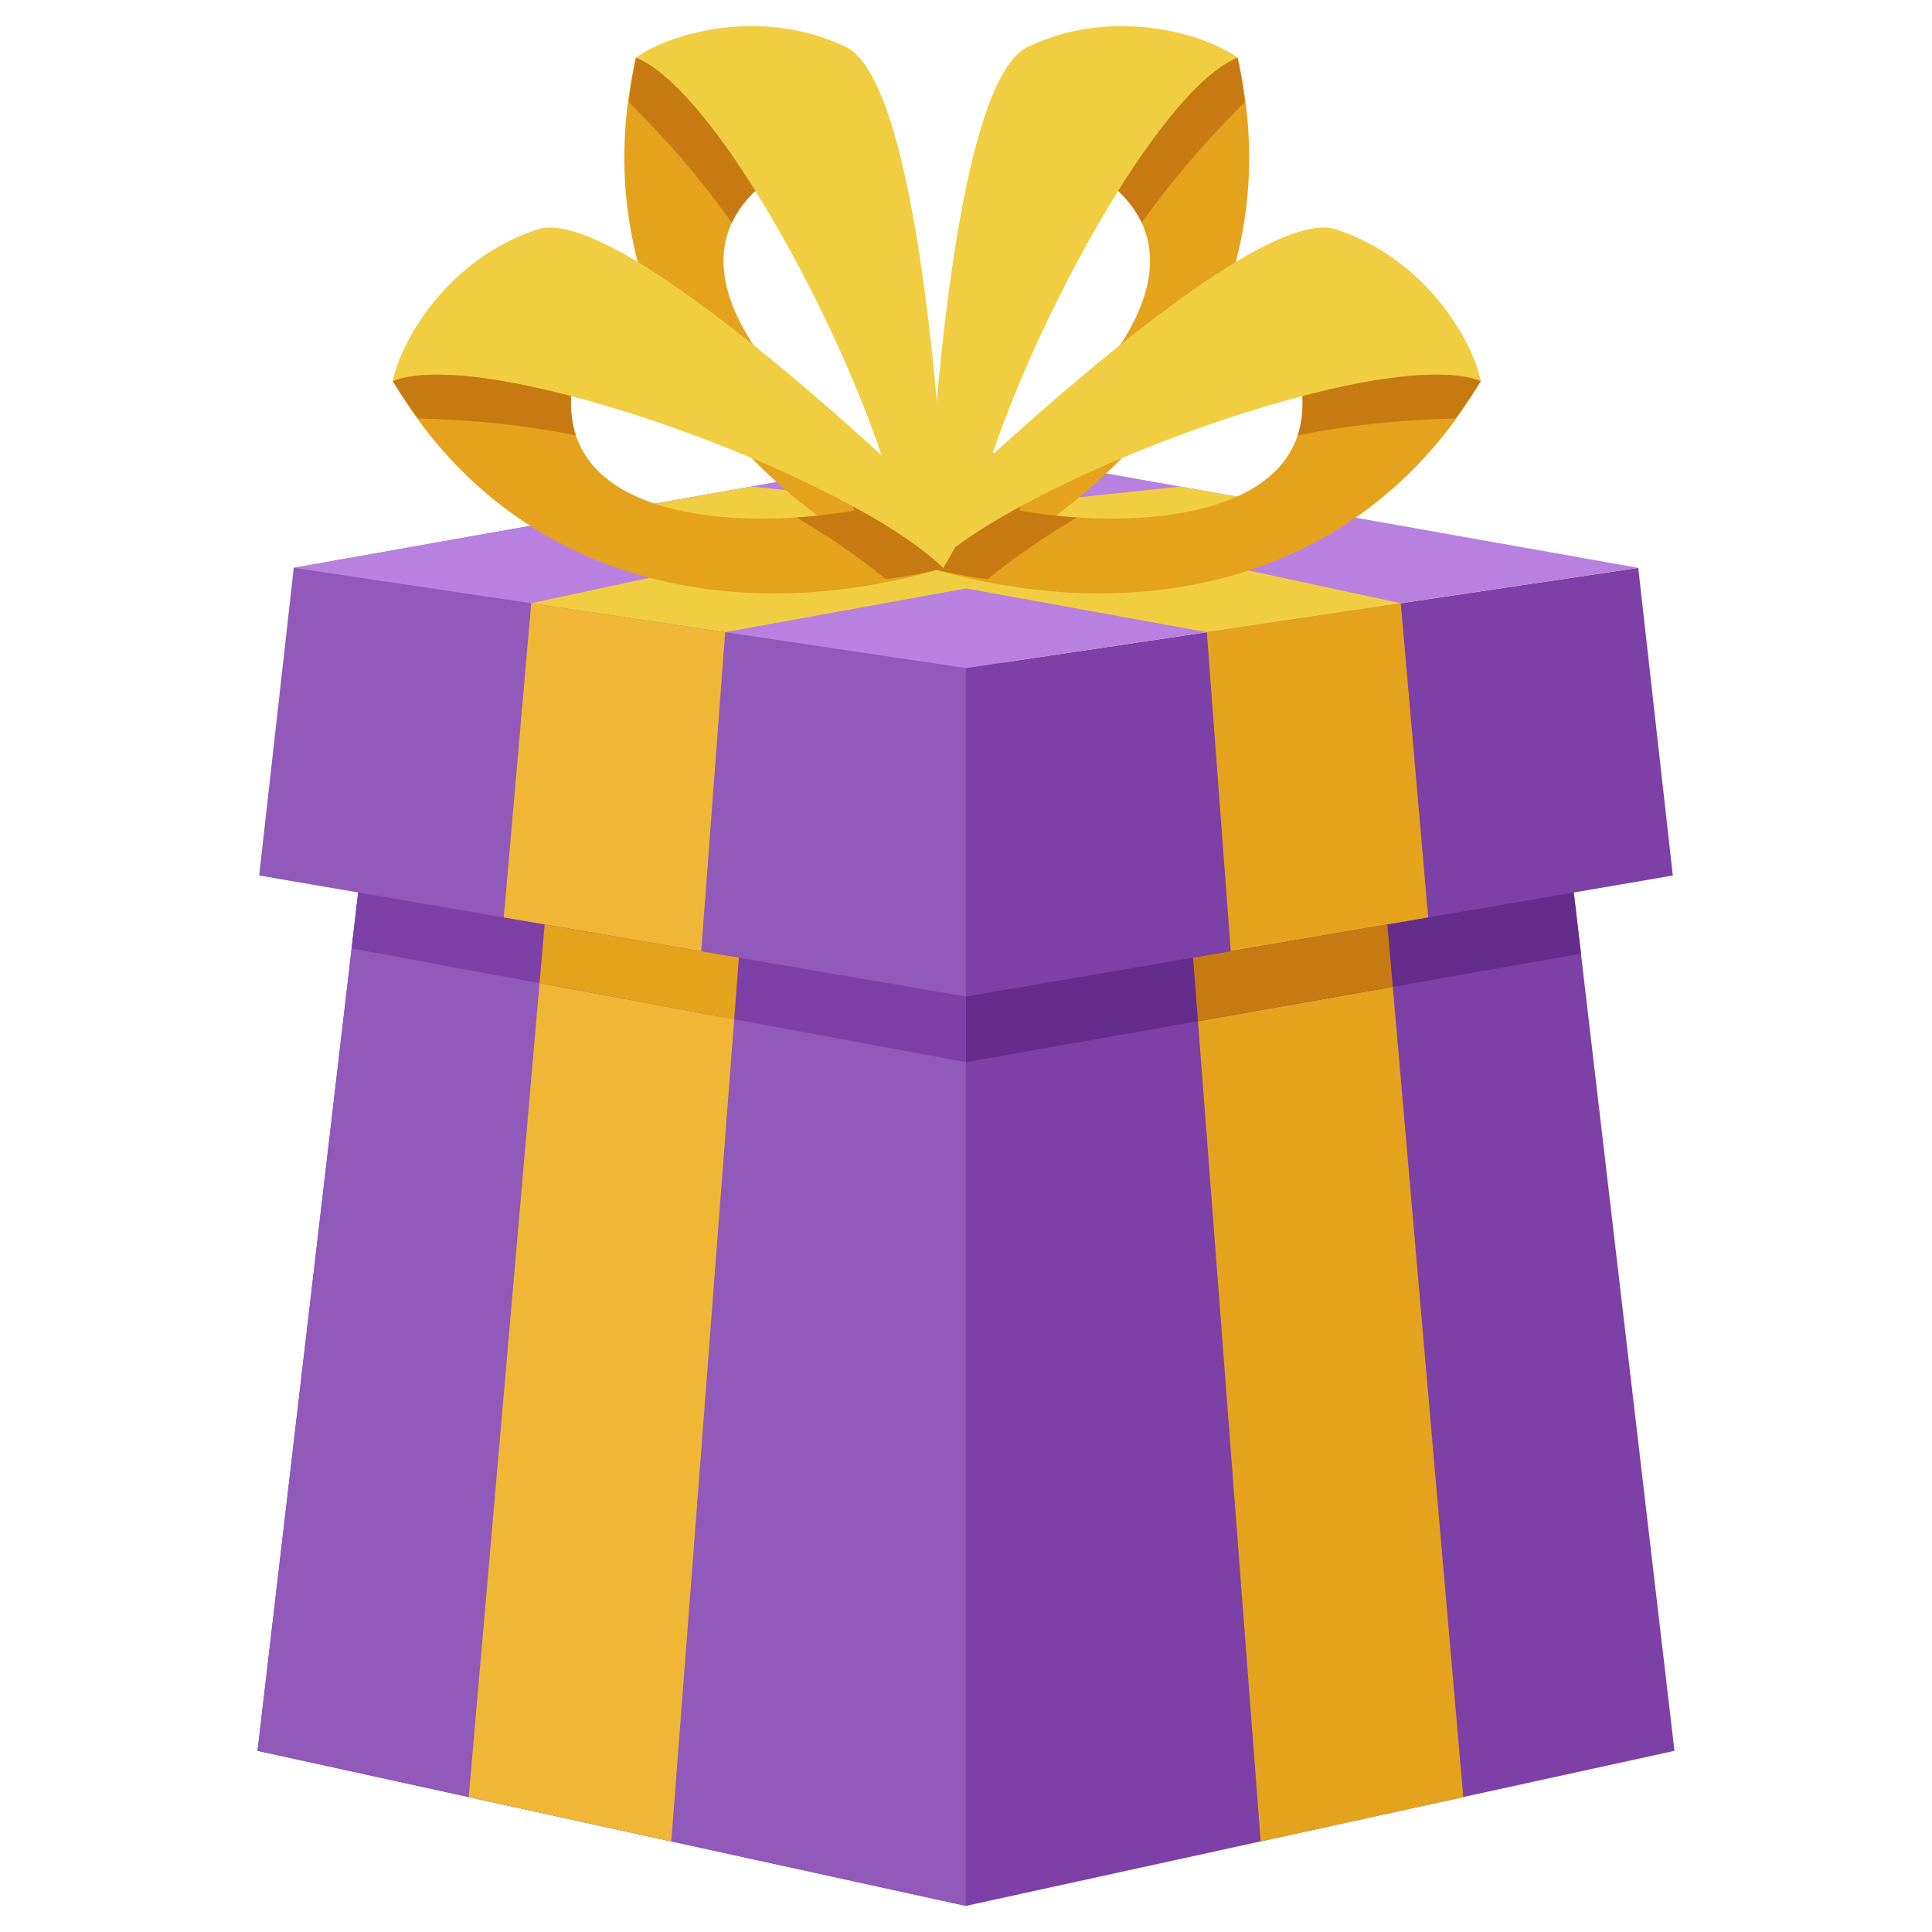
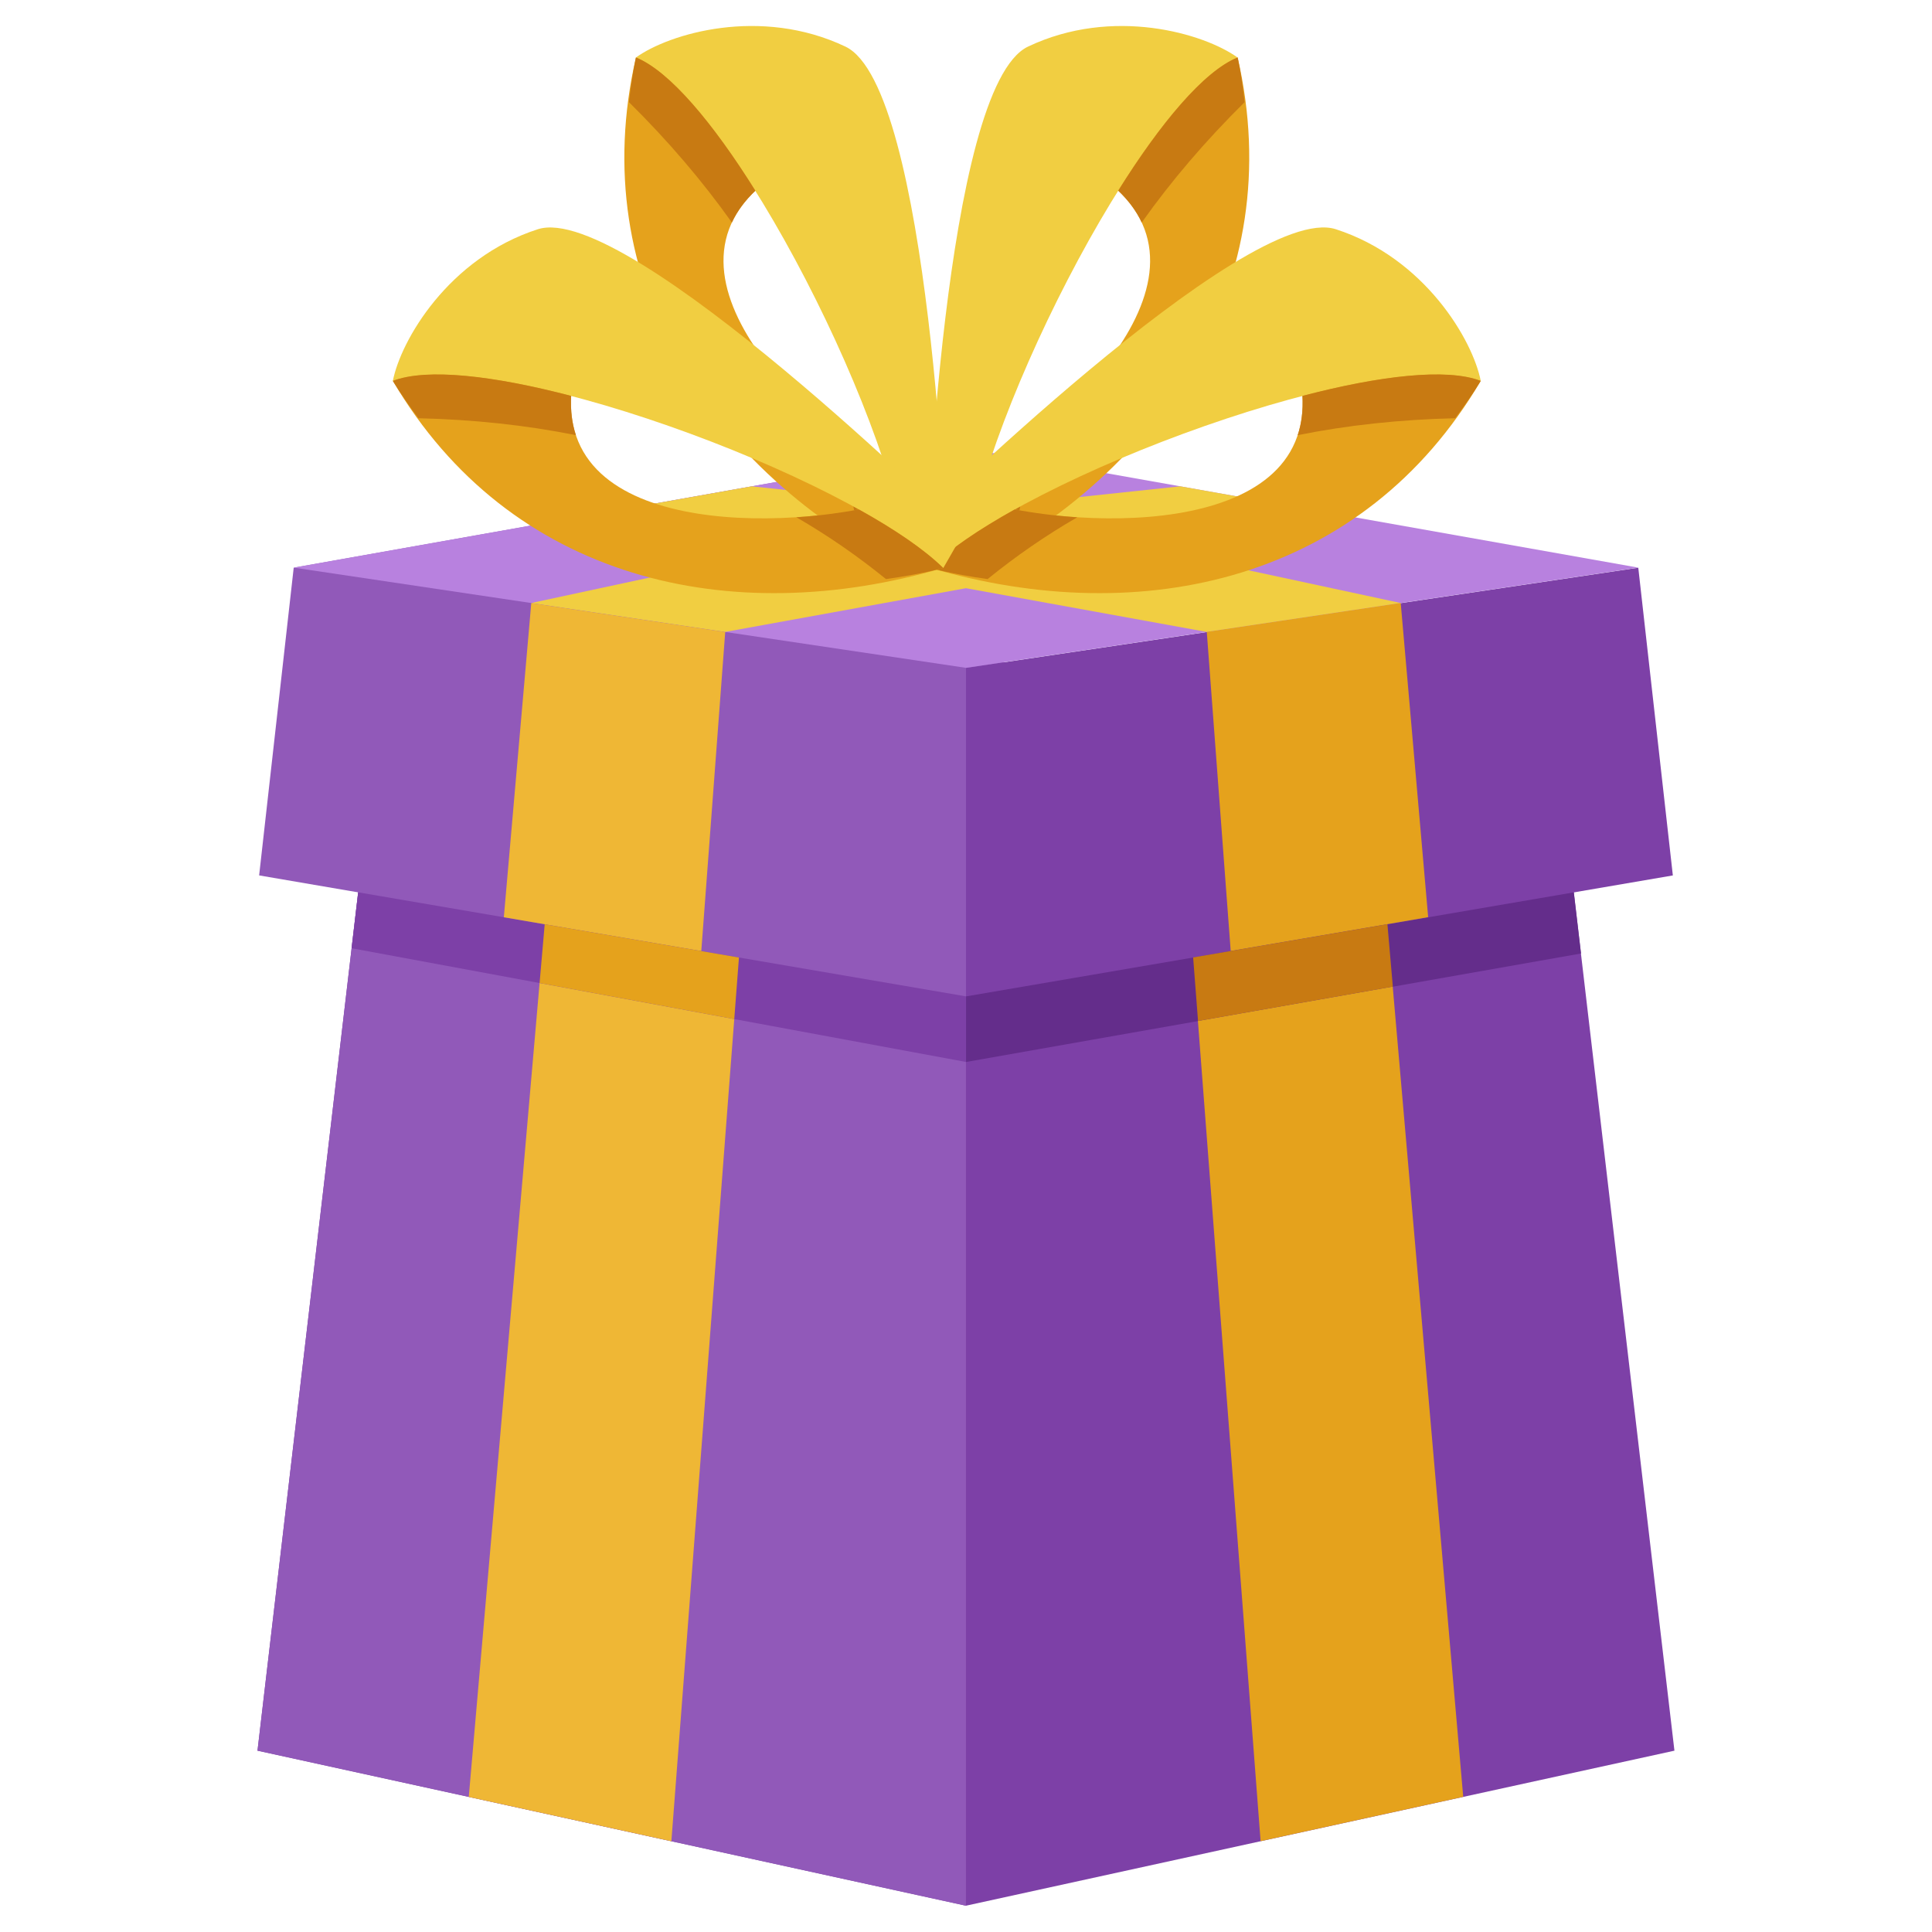
- <svg xmlns="http://www.w3.org/2000/svg" width="45mm" height="45mm" viewBox="0 0 45 45" version="1.1" id="svg2965">
-   <defs id="defs2959" />
-   <g id="layer1" transform="translate(0,-252)">
-     <g transform="matrix(0.3527778,0,0,-0.3527778,-64.85268,316.5038)" id="g5476">
-       <g transform="translate(247.6129,133.4999)" id="g952">
-         <path id="path954" style="fill:#7d40a7;fill-opacity:1;fill-rule:evenodd;stroke:none" d="M 0,0 38.339,5.687 46.777,-66.253 0,-76.489 l -46.775,10.236 8.438,71.94 z" />
+ <svg xmlns="http://www.w3.org/2000/svg" width="45mm" height="45mm" version="1.1" viewBox="0 0 45 45">
+   <g transform="translate(0,-252)">
+     <g transform="matrix(.35278 0 0 -.35278 -64.853 316.5)">
+       <g transform="translate(247.61 133.5)">
+         <path d="m0 0 38.339 5.687 8.438-71.94-46.777-10.236-46.775 10.236 8.438 71.94z" fill="#7d40a7" fill-rule="evenodd" />
      </g>
-       <g transform="translate(247.6129,133.4986)" id="g956">
-         <path id="path958" style="fill:#9159b9;fill-opacity:1;fill-rule:evenodd;stroke:none" d="m 0,0 v -76.489 l -46.775,10.238 8.438,71.939 z" />
+       <g transform="translate(247.61 133.5)">
+         <path d="m0 0v-76.489l-46.775 10.238 8.438 71.939z" fill="#9159b9" fill-rule="evenodd" />
      </g>
-       <g transform="translate(247.6129,153.2336)" id="g960">
-         <path id="path962" style="fill:#9159b9;fill-opacity:1;fill-rule:evenodd;stroke:none" d="M 0,0 3.37,-19.234 0,-36.184 l -46.667,7.99 2.283,20.315 z" />
+       <g transform="translate(247.61 153.23)">
+         <path d="m0 0 3.37-19.234-3.37-16.95-46.667 7.99 2.283 20.315z" fill="#9159b9" fill-rule="evenodd" />
      </g>
-       <g transform="translate(291.9999,145.3544)" id="g964">
-         <path id="path966" style="fill:#7d40a7;fill-opacity:1;fill-rule:evenodd;stroke:none" d="m 0,0 -44.387,-6.617 v -21.688 l 46.669,7.989 z" />
+       <g transform="translate(292 145.35)">
+         <path d="m0 0-44.387-6.617v-21.688l46.669 7.989z" fill="#7d40a7" fill-rule="evenodd" />
      </g>
-       <g transform="translate(247.6129,138.7369)" id="g968">
-         <path id="path970" style="fill:#b881df;fill-opacity:1;fill-rule:evenodd;stroke:none" d="M 0,0 -44.384,6.617 0,14.496 44.387,6.617 Z" />
+       <g transform="translate(247.61 138.74)">
+         <path d="M 0,0 -44.384,6.617 0,14.496 44.387,6.617 Z" fill="#b881df" fill-rule="evenodd" />
      </g>
-       <g transform="translate(288.217,119.882)" id="g972">
-         <path id="path974" style="fill:#642d8b;fill-opacity:1;fill-rule:evenodd;stroke:none" d="M 0,0 -0.475,4.037 -40.604,-2.832 V -7.163 Z" />
+       <g transform="translate(288.22 119.88)">
+         <path d="m0 0-0.475 4.037-40.129-6.869v-4.331z" fill="#642d8b" fill-rule="evenodd" />
      </g>
-       <g transform="translate(247.6129,117.0495)" id="g976">
-         <path id="path978" style="fill:#7d40a7;fill-opacity:1;fill-rule:evenodd;stroke:none" d="M 0,0 -40.128,6.869 -40.562,3.177 0,-4.331 Z" />
+       <g transform="translate(247.61 117.05)">
+         <path d="m0 0-40.128 6.869-0.434-3.692 40.562-7.508z" fill="#7d40a7" fill-rule="evenodd" />
      </g>
-       <g transform="translate(231.713,141.1086)" id="g980">
-         <path id="path982" style="fill:#f1ce41;fill-opacity:1;fill-rule:evenodd;stroke:none" d="M 0,0 15.9,2.888 31.802,0 44.607,1.909 25.624,5.99 39.647,7.91 30.05,9.614 15.9,8.112 1.752,9.614 -7.846,7.91 6.178,5.99 -12.805,1.909 Z" />
+       <g transform="translate(231.71 141.11)">
+         <path d="M 0,0 15.9,2.888 31.802,0 44.607,1.909 25.624,5.99 39.647,7.91 30.05,9.614 15.9,8.112 1.752,9.614 -7.846,7.91 6.178,5.99 -12.805,1.909 Z" fill="#f1ce41" fill-rule="evenodd" />
      </g>
-       <g transform="translate(219.4568,117.932)" id="g984">
-         <path id="path986" style="fill:#efb735;fill-opacity:1;fill-rule:evenodd;stroke:none" d="M 0,0 -4.676,-53.738 8.701,-56.664 12.853,-2.38 Z M -1.003,19.893 -2.361,4.343 0.338,3.88 10.676,2.11 l 1.191,15.873 0.389,5.194 -12.805,1.908 z" />
+       <g transform="translate(219.46 117.93)">
+         <path d="m0 0-4.676-53.738 13.377-2.926 4.152 54.284zm-1.003 19.893-1.358-15.55 2.699-0.463 10.338-1.77 1.191 15.873 0.389 5.194-12.805 1.908z" fill="#efb735" fill-rule="evenodd" />
      </g>
-       <g transform="translate(263.905,135.9153)" id="g988">
-         <path id="path990" style="fill:#e5a21c;fill-opacity:1;fill-rule:evenodd;stroke:none" d="m 0,0 1.19,-15.873 10.339,1.769 2.698,0.464 L 12.87,1.91 12.415,7.102 -0.39,5.193 Z m -0.975,-20.495 4.139,-54.153 13.378,2.927 -4.655,53.496 z" />
+       <g transform="translate(263.9 135.92)">
+         <path d="m0 0 1.19-15.873 10.339 1.769 2.698 0.464-1.357 15.55-0.455 5.192-12.805-1.909zm-0.975-20.495 4.139-54.153 13.378 2.927-4.655 53.496z" fill="#e5a21c" fill-rule="evenodd" />
      </g>
-       <g transform="translate(262.6071,119.6162)" id="g992">
-         <path id="path994" style="fill:#c87a12;fill-opacity:1;fill-rule:evenodd;stroke:none" d="M 0,0 0.323,-4.195 13.185,-1.926 12.827,2.195 2.487,0.426 Z" />
+       <g transform="translate(262.61 119.62)">
+         <path d="m0 0 0.323-4.195 12.862 2.269-0.358 4.121-10.34-1.769z" fill="#c87a12" fill-rule="evenodd" />
      </g>
-       <g transform="translate(219.4568,117.932)" id="g996">
-         <path id="path998" style="fill:#e5a21c;fill-opacity:1;fill-rule:evenodd;stroke:none" d="M 0,0 12.853,-2.38 13.163,1.684 10.676,2.11 0.338,3.88 Z" />
+       <g transform="translate(219.46 117.93)">
+         <path d="m0 0 12.853-2.38 0.31 4.064-2.487 0.426-10.338 1.77z" fill="#e5a21c" fill-rule="evenodd" />
      </g>
-       <g transform="translate(265.5466,179.0406)" id="g1000">
-         <path id="path1002" style="fill:#e5a21c;fill-opacity:1;fill-rule:evenodd;stroke:none" d="m 0,0 c 3.4,-14.86 -4.892,-27.275 -17.957,-33.923 l -0.41,5.586 c 6.061,3.13 18.224,13.866 9.588,20.289 l 3.646,6.527 z" />
+       <g transform="translate(265.55 179.04)">
+         <path d="m0 0c3.4-14.86-4.892-27.275-17.957-33.923l-0.41 5.586c6.061 3.13 18.224 13.866 9.588 20.289l3.646 6.527z" fill="#e5a21c" fill-rule="evenodd" />
      </g>
-       <g transform="translate(244.9946,145.9048)" id="g1004">
-         <path id="path1006" style="fill:#f1ce41;fill-opacity:1;fill-rule:evenodd;stroke:none" d="m 0,0 c 0,0 1.118,31.195 6.719,33.857 5.6,2.662 11.633,0.864 13.833,-0.721 C 14.256,30.572 2.932,7.9 2.595,-0.786 Z" />
+       <g transform="translate(244.99 145.9)">
+         <path d="m0 0s1.118 31.195 6.719 33.857c5.6 2.662 11.633 0.864 13.833-0.721-6.296-2.564-17.62-25.236-17.957-33.922z" fill="#f1ce41" fill-rule="evenodd" />
      </g>
-       <g transform="translate(266.01,176.0881)" id="g1008">
-         <path id="path1010" style="fill:#c87a12;fill-opacity:1;fill-rule:evenodd;stroke:none" d="m 0,0 c -0.201,1.817 -0.463,2.952 -0.463,2.952 -2.232,-0.907 -5.1,-4.347 -7.883,-8.796 0.702,-0.668 1.212,-1.374 1.552,-2.103 C -4.85,-5.205 -2.587,-2.556 0,0" />
+       <g transform="translate(266.01 176.09)">
+         <path d="m0 0c-0.201 1.817-0.463 2.952-0.463 2.952-2.232-0.907-5.1-4.347-7.883-8.796 0.702-0.668 1.212-1.374 1.552-2.103 1.944 2.742 4.207 5.391 6.794 7.947" fill="#c87a12" fill-rule="evenodd" />
      </g>
-       <g transform="translate(250.8408,147.1757)" id="g1012">
-         <path id="path1014" style="fill:#c87a12;fill-opacity:1;fill-rule:evenodd;stroke:none" d="m 0,0 c 0.318,2.394 0.818,4.739 1.503,7.028 -1.14,-0.943 -2.29,-1.772 -3.357,-2.452 -0.819,-2.59 -1.329,-4.892 -1.398,-6.633 0,0 1.216,0.616 3.252,2.057" />
+       <g transform="translate(250.84 147.18)">
+         <path d="m0 0c0.318 2.394 0.818 4.739 1.503 7.028-1.14-0.943-2.29-1.772-3.357-2.452-0.819-2.59-1.329-4.892-1.398-6.633 0 0 1.216 0.616 3.252 2.057" fill="#c87a12" fill-rule="evenodd" />
      </g>
-       <g transform="translate(281.5991,157.6852)" id="g1016">
-         <path id="path1018" style="fill:#e5a21c;fill-opacity:1;fill-rule:evenodd;stroke:none" d="m 0,0 c -7.723,-13.143 -22.275,-16.483 -36.34,-12.353 l 3.534,4.344 c 6.557,-1.881 22.771,-2.419 20.897,8.178 l 7.13,2.248 z" />
+       <g transform="translate(281.6 157.69)">
+         <path d="m0 0c-7.723-13.143-22.275-16.483-36.34-12.353l3.534 4.344c6.557-1.881 22.771-2.419 20.897 8.178l7.13 2.248z" fill="#e5a21c" fill-rule="evenodd" />
      </g>
-       <g transform="translate(243.9104,147.6848)" id="g1020">
-         <path id="path1022" style="fill:#f1ce41;fill-opacity:1;fill-rule:evenodd;stroke:none" d="M 0,0 C 0,0 22.22,21.925 28.121,20.019 34.02,18.111 37.175,12.664 37.689,10 31.349,12.456 7.554,3.734 1.349,-2.353 Z" />
+       <g transform="translate(243.91 147.68)">
+         <path d="m0 0s22.22 21.925 28.121 20.019c5.899-1.908 9.054-7.355 9.568-10.019-6.34 2.456-30.135-6.266-36.34-12.353z" fill="#f1ce41" fill-rule="evenodd" />
      </g>
-       <g transform="translate(279.9103,155.219)" id="g1024">
-         <path id="path1026" style="fill:#c87a12;fill-opacity:1;fill-rule:evenodd;stroke:none" d="M 0,0 C 1.1,1.463 1.689,2.466 1.689,2.466 -0.559,3.338 -5.006,2.803 -10.082,1.477 -10.03,0.509 -10.142,-0.354 -10.396,-1.118 -7.102,-0.457 -3.638,-0.084 0,0" />
+       <g transform="translate(279.91 155.22)">
+         <path d="m0 0c1.1 1.463 1.689 2.466 1.689 2.466-2.248 0.872-6.695 0.337-11.771-0.989 0.052-0.968-0.06-1.831-0.314-2.595 3.294 0.661 6.758 1.034 10.396 1.118" fill="#c87a12" fill-rule="evenodd" />
      </g>
-       <g transform="translate(249.0363,144.5986)" id="g1028">
-         <path id="path1030" style="fill:#c87a12;fill-opacity:1;fill-rule:evenodd;stroke:none" d="M 0,0 C 1.874,1.522 3.845,2.883 5.915,4.078 4.44,4.177 3.033,4.363 1.79,4.599 -0.583,3.277 -2.533,1.954 -3.777,0.734 -3.777,0.734 -2.471,0.348 0,0" />
+       <g transform="translate(249.04 144.6)">
+         <path d="m0 0c1.874 1.522 3.845 2.883 5.915 4.078-1.475 0.099-2.882 0.285-4.125 0.521-2.373-1.322-4.323-2.645-5.567-3.865 0 0 1.306-0.386 3.777-0.734" fill="#c87a12" fill-rule="evenodd" />
      </g>
-       <g transform="translate(225.8205,179.0406)" id="g1032">
-         <path id="path1034" style="fill:#e5a21c;fill-opacity:1;fill-rule:evenodd;stroke:none" d="m 0,0 c -3.4,-14.86 4.893,-27.275 17.959,-33.923 l 0.409,5.586 c -6.061,3.13 -18.224,13.866 -9.588,20.289 l -3.647,6.527 z" />
+       <g transform="translate(225.82 179.04)">
+         <path d="m0 0c-3.4-14.86 4.893-27.275 17.959-33.923l0.409 5.586c-6.061 3.13-18.224 13.866-9.588 20.289l-3.647 6.527z" fill="#e5a21c" fill-rule="evenodd" />
      </g>
-       <g transform="translate(246.3729,145.9048)" id="g1036">
-         <path id="path1038" style="fill:#f1ce41;fill-opacity:1;fill-rule:evenodd;stroke:none" d="M 0,0 C 0,0 -1.118,31.195 -6.718,33.857 -12.319,36.52 -18.351,34.721 -20.552,33.136 -14.255,30.572 -2.932,7.9 -2.594,-0.788 Z" />
+       <g transform="translate(246.37 145.9)">
+         <path d="m0 0s-1.118 31.195-6.718 33.857c-5.601 2.663-11.633 0.864-13.834-0.721 6.297-2.564 17.62-25.236 17.958-33.924z" fill="#f1ce41" fill-rule="evenodd" />
      </g>
-       <g transform="translate(225.3576,176.0894)" id="g1040">
-         <path id="path1042" style="fill:#c87a12;fill-opacity:1;fill-rule:evenodd;stroke:none" d="M 0,0 C 0.203,1.816 0.463,2.951 0.463,2.951 2.697,2.043 5.564,-1.398 8.347,-5.847 7.645,-6.514 7.135,-7.219 6.796,-7.949 4.851,-5.207 2.588,-2.558 0,0" />
+       <g transform="translate(225.36 176.09)">
+         <path d="m0 0c0.203 1.816 0.463 2.951 0.463 2.951 2.234-0.908 5.101-4.349 7.884-8.798-0.702-0.667-1.212-1.372-1.551-2.102-1.945 2.742-4.208 5.391-6.796 7.949" fill="#c87a12" fill-rule="evenodd" />
      </g>
-       <g transform="translate(240.5275,147.1757)" id="g1044">
-         <path id="path1046" style="fill:#c87a12;fill-opacity:1;fill-rule:evenodd;stroke:none" d="M 0,0 C -0.319,2.394 -0.817,4.737 -1.502,7.028 -0.362,6.085 0.787,5.255 1.853,4.576 2.673,1.985 3.183,-0.316 3.252,-2.058 3.252,-2.058 2.036,-1.441 0,0" />
+       <g transform="translate(240.53 147.18)">
+         <path d="m0 0c-0.319 2.394-0.817 4.737-1.502 7.028 1.14-0.943 2.289-1.773 3.355-2.452 0.82-2.591 1.33-4.892 1.399-6.634 0 0-1.216 0.617-3.252 2.058" fill="#c87a12" fill-rule="evenodd" />
      </g>
-       <g transform="translate(209.768,157.6852)" id="g1048">
-         <path id="path1050" style="fill:#e5a21c;fill-opacity:1;fill-rule:evenodd;stroke:none" d="m 0,0 c 7.725,-13.143 22.277,-16.483 36.342,-12.353 l -3.535,4.344 C 26.25,-9.89 10.036,-10.428 11.909,0.169 L 4.78,2.417 Z" />
+       <g transform="translate(209.77 157.69)">
+         <path d="m0 0c7.725-13.143 22.277-16.483 36.342-12.353l-3.535 4.344c-6.557-1.881-22.771-2.419-20.898 8.178l-7.129 2.248z" fill="#e5a21c" fill-rule="evenodd" />
      </g>
-       <g transform="translate(247.4571,147.6848)" id="g1052">
-         <path id="path1054" style="fill:#f1ce41;fill-opacity:1;fill-rule:evenodd;stroke:none" d="M 0,0 C 0,0 -22.221,21.926 -28.121,20.017 -34.022,18.111 -37.174,12.664 -37.689,10 -31.347,12.456 -7.553,3.735 -1.347,-2.353 Z" />
+       <g transform="translate(247.46 147.68)">
+         <path d="m0 0s-22.221 21.926-28.121 20.017c-5.901-1.906-9.053-7.353-9.568-10.017 6.342 2.456 30.136-6.265 36.342-12.353z" fill="#f1ce41" fill-rule="evenodd" />
      </g>
-       <g transform="translate(211.4572,155.219)" id="g1056">
-         <path id="path1058" style="fill:#c87a12;fill-opacity:1;fill-rule:evenodd;stroke:none" d="M 0,0 C -1.098,1.461 -1.689,2.466 -1.689,2.466 0.56,3.338 5.007,2.803 10.084,1.475 10.031,0.509 10.143,-0.354 10.397,-1.118 7.103,-0.457 3.637,-0.085 0,0" />
+       <g transform="translate(211.46 155.22)">
+         <path d="m0 0c-1.098 1.461-1.689 2.466-1.689 2.466 2.249 0.872 6.696 0.337 11.773-0.991-0.053-0.966 0.059-1.829 0.313-2.593-3.294 0.661-6.76 1.033-10.397 1.118" fill="#c87a12" fill-rule="evenodd" />
      </g>
-       <g transform="translate(242.3321,144.5986)" id="g1060">
-         <path id="path1062" style="fill:#c87a12;fill-opacity:1;fill-rule:evenodd;stroke:none" d="M 0,0 C -1.874,1.522 -3.845,2.883 -5.914,4.08 -4.44,4.179 -3.033,4.363 -1.79,4.599 0.584,3.279 2.534,1.954 3.777,0.734 3.777,0.734 2.471,0.348 0,0" />
+       <g transform="translate(242.33 144.6)">
+         <path d="m0 0c-1.874 1.522-3.845 2.883-5.914 4.08 1.474 0.099 2.881 0.283 4.124 0.519 2.374-1.32 4.324-2.645 5.567-3.865 0 0-1.306-0.386-3.777-0.734" fill="#c87a12" fill-rule="evenodd" />
      </g>
    </g>
  </g>
</svg>
